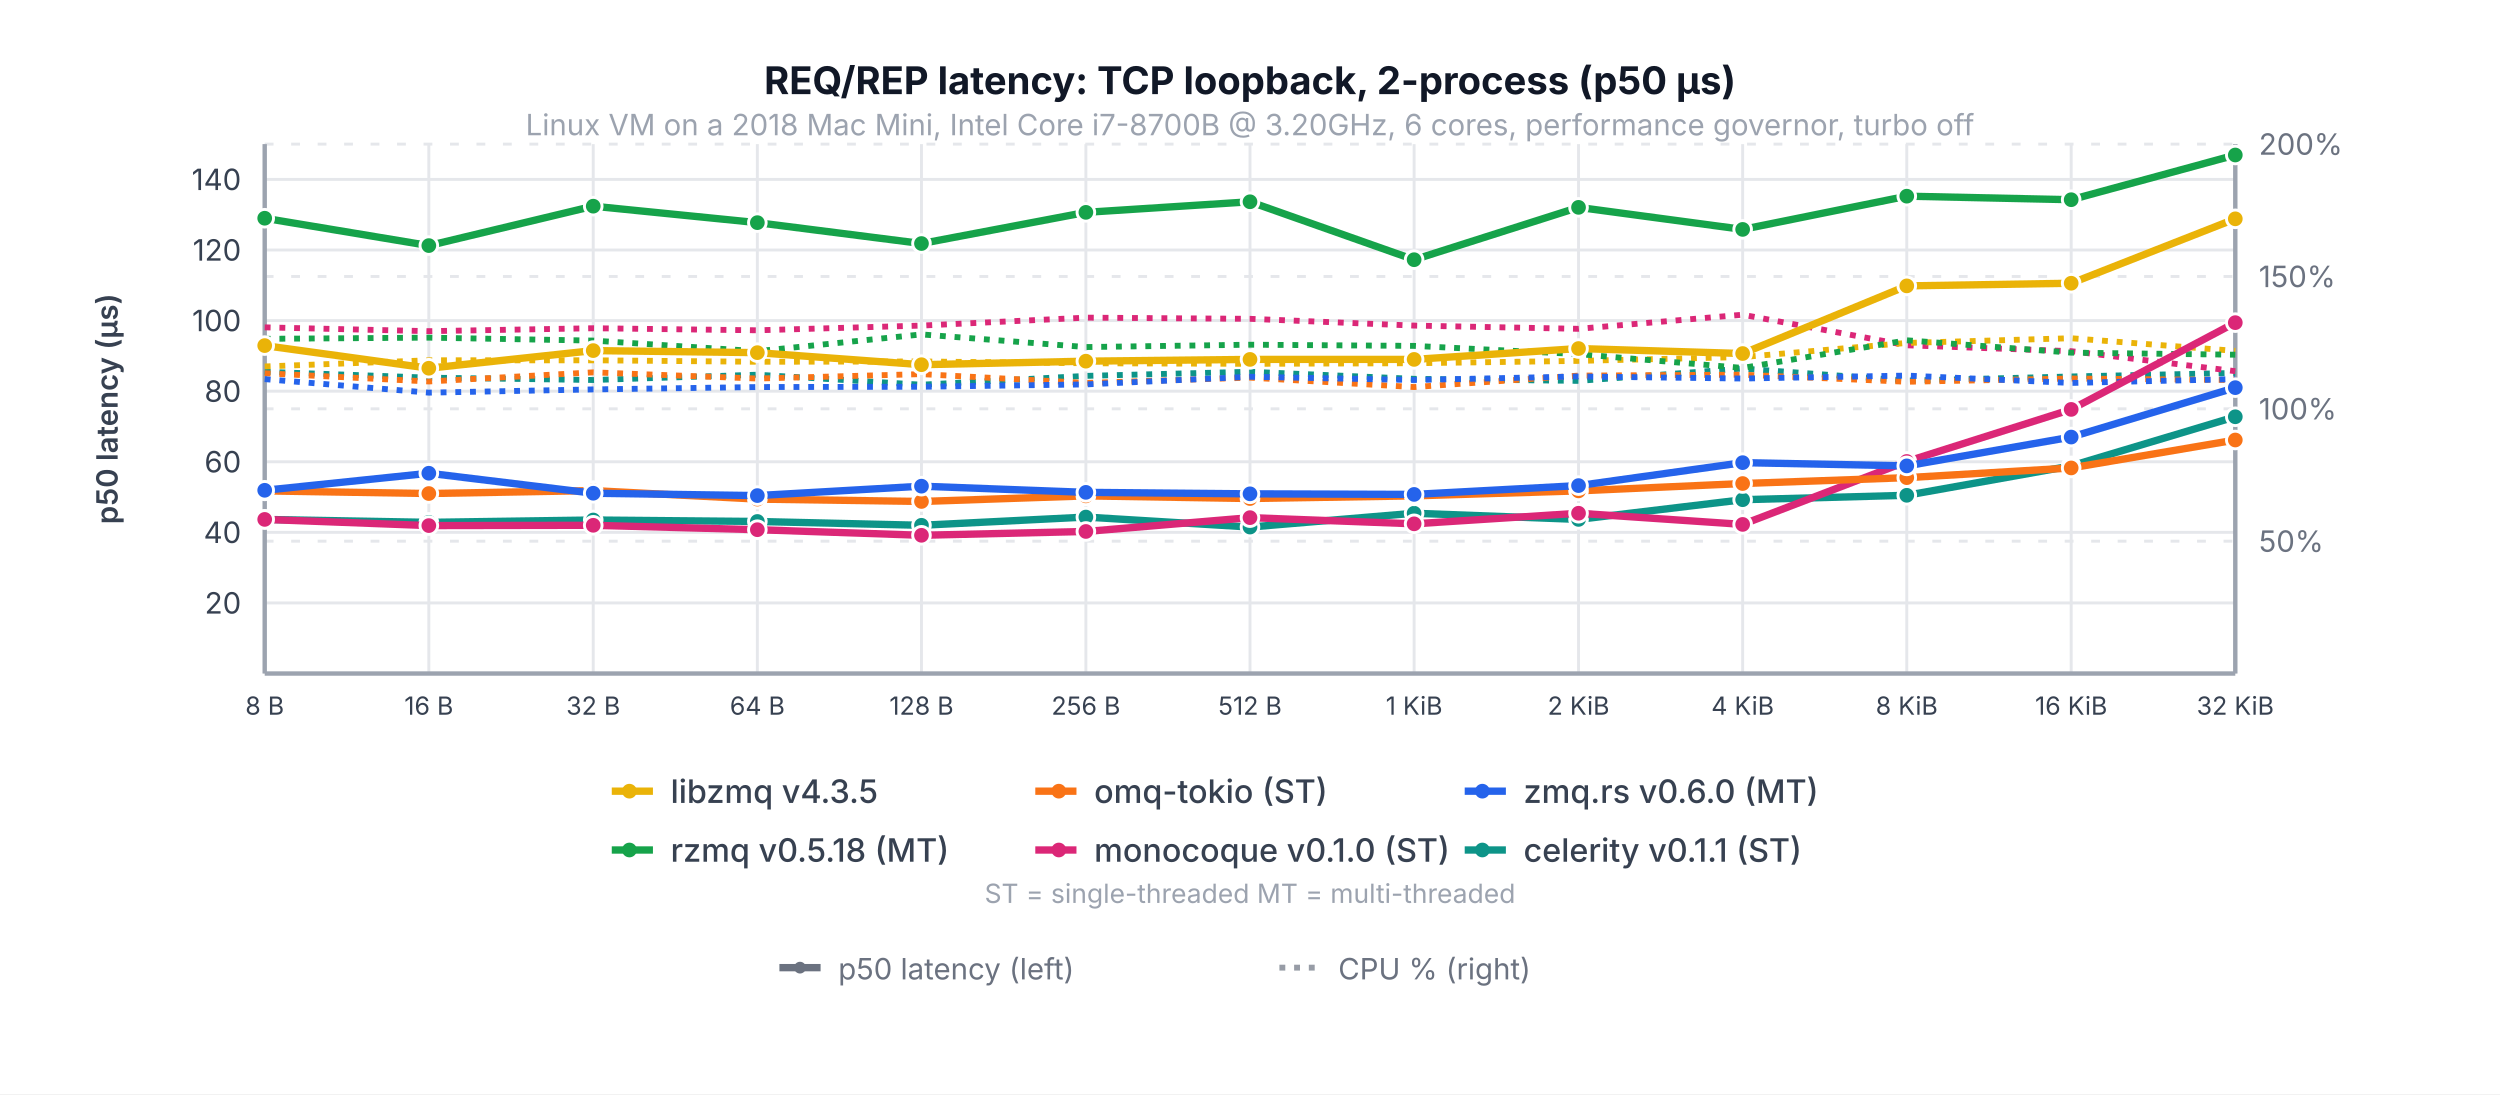
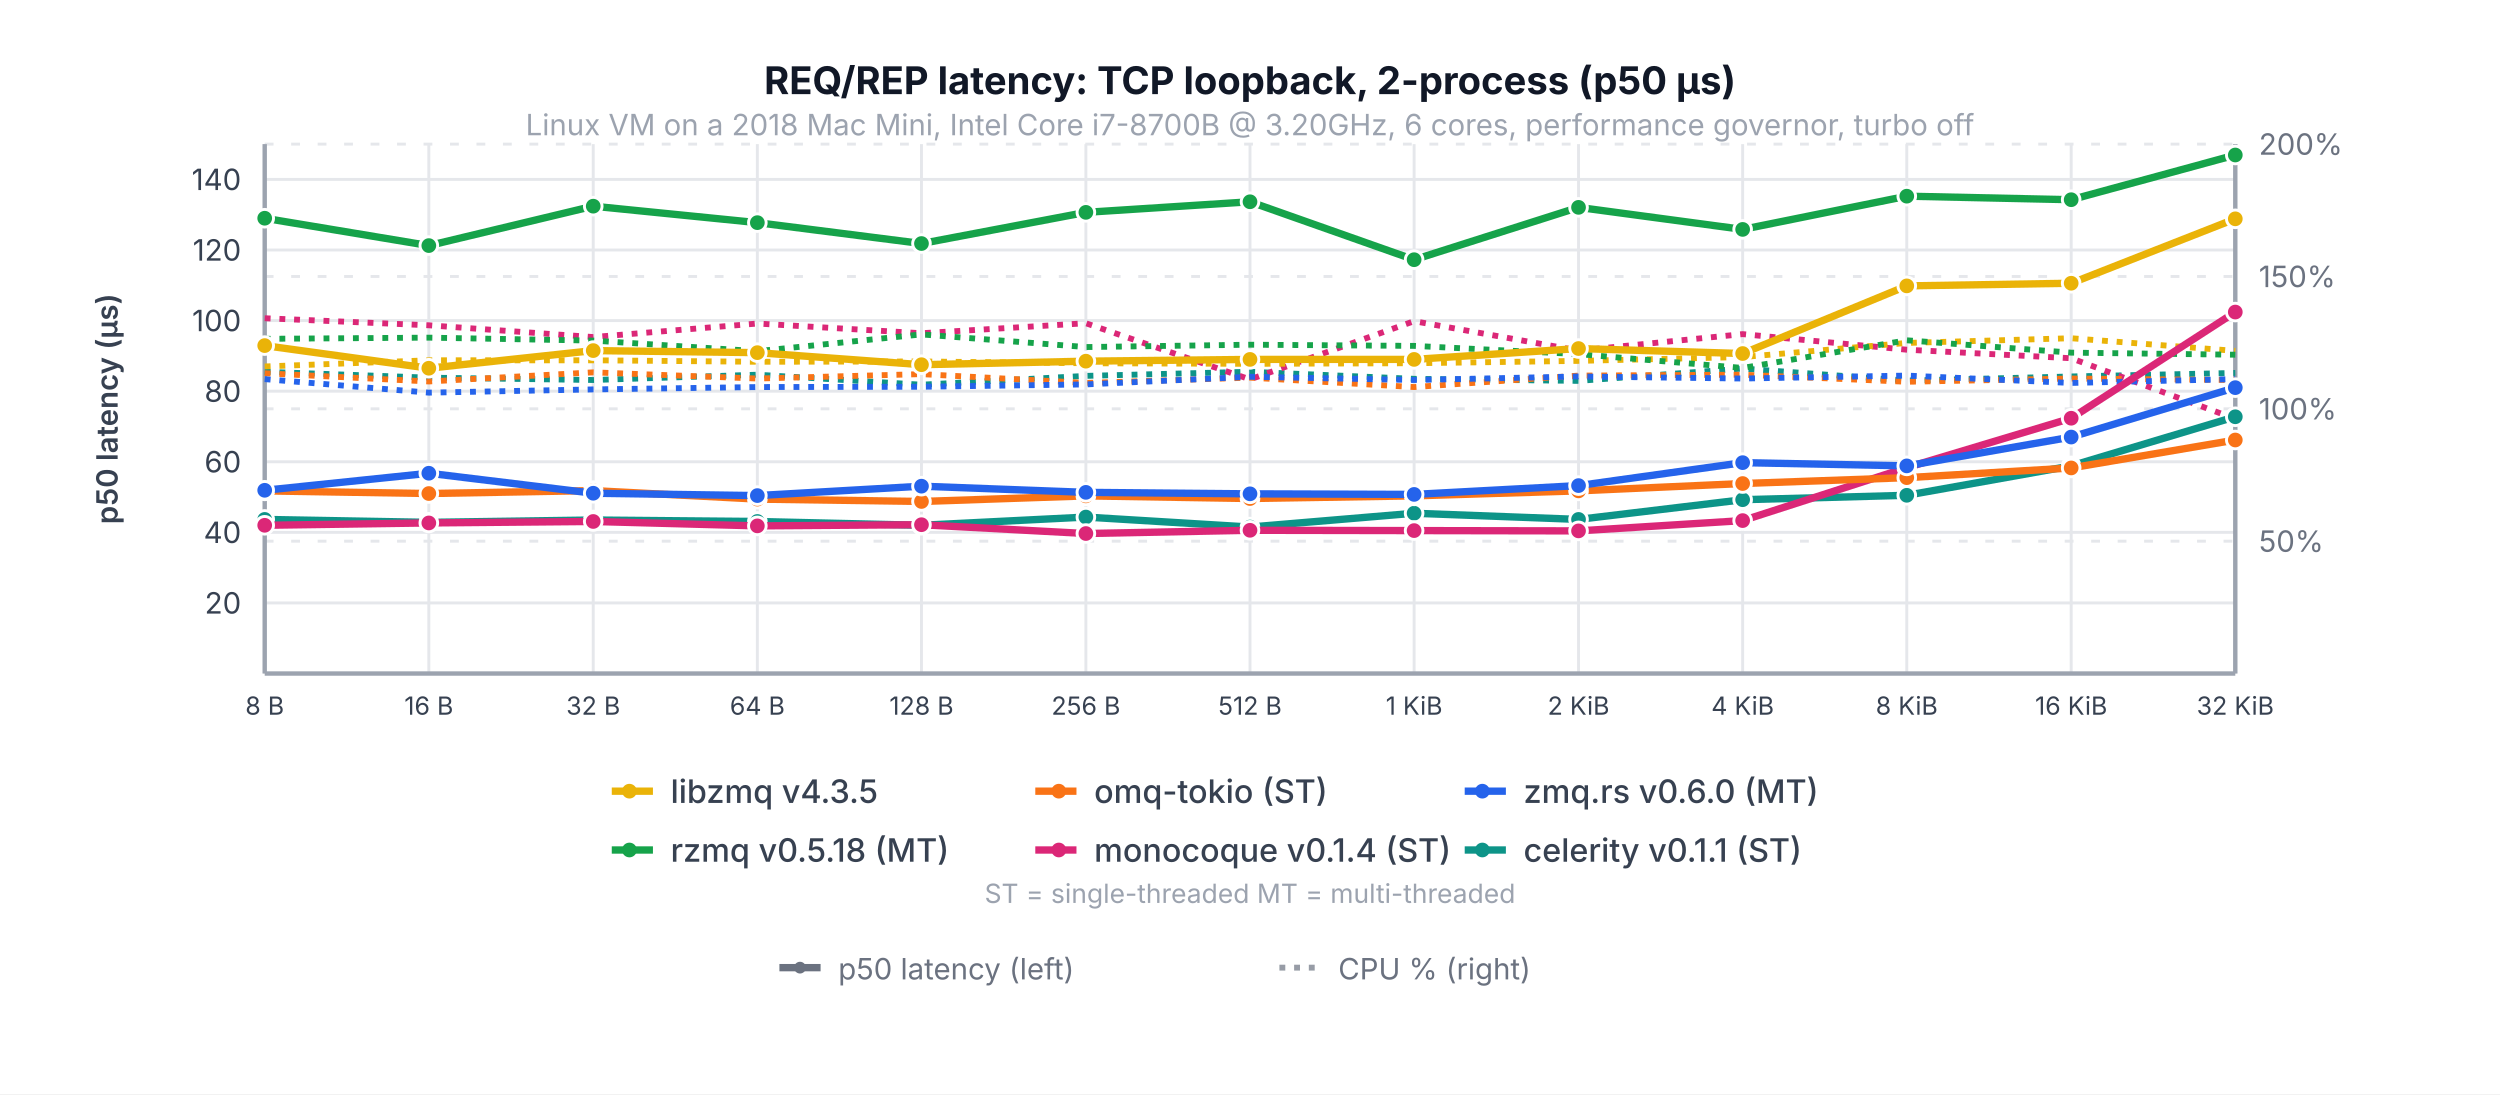
<svg xmlns="http://www.w3.org/2000/svg" viewBox="0 0 850 372" font-family="system-ui, -apple-system, sans-serif">
  <rect width="850" height="372" fill="white" />
  <text x="425.0" y="46" text-anchor="middle" fill="#9ca3af" font-size="10">Linux VM on a 2018 Mac Mini, Intel Core i7-8700B @ 3.20GHz, 6 cores, performance governor, turbo off</text>
  <text x="425.0" y="32.0" text-anchor="middle" fill="#111827" font-size="13" font-weight="700">REQ/REP latency: TCP loopback, 2-process (p50 µs)</text>
  <line x1="90.0" y1="205.0" x2="760.0" y2="205.0" stroke="#e5e7eb" stroke-width="1" />
  <text x="82.0" y="205.0" text-anchor="end" dominant-baseline="middle" fill="#374151" font-size="10">20</text>
  <line x1="90.0" y1="181.0" x2="760.0" y2="181.0" stroke="#e5e7eb" stroke-width="1" />
  <text x="82.0" y="181.0" text-anchor="end" dominant-baseline="middle" fill="#374151" font-size="10">40</text>
  <line x1="90.0" y1="157.0" x2="760.0" y2="157.0" stroke="#e5e7eb" stroke-width="1" />
  <text x="82.0" y="157.0" text-anchor="end" dominant-baseline="middle" fill="#374151" font-size="10">60</text>
  <line x1="90.0" y1="133.0" x2="760.0" y2="133.0" stroke="#e5e7eb" stroke-width="1" />
  <text x="82.0" y="133.0" text-anchor="end" dominant-baseline="middle" fill="#374151" font-size="10">80</text>
  <line x1="90.0" y1="109.0" x2="760.0" y2="109.0" stroke="#e5e7eb" stroke-width="1" />
  <text x="82.0" y="109.0" text-anchor="end" dominant-baseline="middle" fill="#374151" font-size="10">100</text>
  <line x1="90.0" y1="85.0" x2="760.0" y2="85.0" stroke="#e5e7eb" stroke-width="1" />
  <text x="82.0" y="85.0" text-anchor="end" dominant-baseline="middle" fill="#374151" font-size="10">120</text>
  <line x1="90.0" y1="61.0" x2="760.0" y2="61.0" stroke="#e5e7eb" stroke-width="1" />
  <text x="82.0" y="61.0" text-anchor="end" dominant-baseline="middle" fill="#374151" font-size="10">140</text>
  <line x1="90.0" y1="184.0" x2="760.0" y2="184.0" stroke="#e5e7eb" stroke-width="1" stroke-dasharray="3,6" />
  <text x="768.0" y="184.0" text-anchor="start" dominant-baseline="middle" fill="#6b7280" font-size="10">50%</text>
  <line x1="90.0" y1="139.0" x2="760.0" y2="139.0" stroke="#e5e7eb" stroke-width="1" stroke-dasharray="3,6" />
  <text x="768.0" y="139.0" text-anchor="start" dominant-baseline="middle" fill="#6b7280" font-size="10">100%</text>
  <line x1="90.0" y1="94.0" x2="760.0" y2="94.0" stroke="#e5e7eb" stroke-width="1" stroke-dasharray="3,6" />
  <text x="768.0" y="94.0" text-anchor="start" dominant-baseline="middle" fill="#6b7280" font-size="10">150%</text>
  <line x1="90.0" y1="49.0" x2="760.0" y2="49.0" stroke="#e5e7eb" stroke-width="1" stroke-dasharray="3,6" />
  <text x="768.0" y="49.0" text-anchor="start" dominant-baseline="middle" fill="#6b7280" font-size="10">200%</text>
  <line x1="90.0" y1="49.0" x2="90.0" y2="229.0" stroke="#e5e7eb" stroke-width="1" />
  <line x1="145.8" y1="49.0" x2="145.8" y2="229.0" stroke="#e5e7eb" stroke-width="1" />
  <line x1="201.7" y1="49.0" x2="201.7" y2="229.0" stroke="#e5e7eb" stroke-width="1" />
  <line x1="257.5" y1="49.0" x2="257.5" y2="229.0" stroke="#e5e7eb" stroke-width="1" />
  <line x1="313.3" y1="49.0" x2="313.3" y2="229.0" stroke="#e5e7eb" stroke-width="1" />
  <line x1="369.2" y1="49.0" x2="369.2" y2="229.0" stroke="#e5e7eb" stroke-width="1" />
  <line x1="425.0" y1="49.0" x2="425.0" y2="229.0" stroke="#e5e7eb" stroke-width="1" />
  <line x1="480.8" y1="49.0" x2="480.8" y2="229.0" stroke="#e5e7eb" stroke-width="1" />
  <line x1="536.7" y1="49.0" x2="536.7" y2="229.0" stroke="#e5e7eb" stroke-width="1" />
  <line x1="592.5" y1="49.0" x2="592.5" y2="229.0" stroke="#e5e7eb" stroke-width="1" />
  <line x1="648.3" y1="49.0" x2="648.3" y2="229.0" stroke="#e5e7eb" stroke-width="1" />
  <line x1="704.2" y1="49.0" x2="704.2" y2="229.0" stroke="#e5e7eb" stroke-width="1" />
  <line x1="760.0" y1="49.0" x2="760.0" y2="229.0" stroke="#e5e7eb" stroke-width="1" />
  <line x1="90.0" y1="49.0" x2="90.0" y2="229.0" stroke="#9ca3af" stroke-width="1.5" />
  <line x1="760.0" y1="49.0" x2="760.0" y2="229.0" stroke="#9ca3af" stroke-width="1.5" />
  <line x1="90.0" y1="229.0" x2="760.0" y2="229.0" stroke="#9ca3af" stroke-width="1.5" />
  <text x="40.0" y="139.0" text-anchor="middle" fill="#374151" font-size="10" font-weight="600" transform="rotate(-90,40.0,139.0)">p50 latency (µs)</text>
  <polyline points="90.0,126.4 145.8,128.4 201.7,129.2 257.5,127.4 313.3,130.8 369.2,127.8 425.0,126.4 480.8,128.8 536.7,129.5 592.5,125.3 648.3,129.4 704.2,128.0 760.0,126.8" fill="none" stroke="#0d9488" stroke-width="2" stroke-dasharray="2,3" />
-   <polyline points="90.0,111.3 145.8,112.6 201.7,111.6 257.5,112.3 313.3,110.7 369.2,108.0 425.0,108.4 480.8,110.7 536.7,111.8 592.5,107.0 648.3,117.4 704.2,119.4 760.0,126.2" fill="none" stroke="#db2777" stroke-width="2" stroke-dasharray="2,3" />
+   <polyline points="90.0,108.2 145.8,110.6 201.7,114.6 257.5,110.0 313.3,113.3 369.2,109.9 425.0,129.0 480.8,109.2 536.7,119.2 592.5,113.6 648.3,118.9 704.2,121.8 760.0,142.4" fill="none" stroke="#db2777" stroke-width="2" stroke-dasharray="2,3" />
  <polyline points="90.0,124.6 145.8,122.5 201.7,122.5 257.5,123.0 313.3,122.9 369.2,123.5 425.0,123.7 480.8,123.5 536.7,122.7 592.5,121.4 648.3,116.6 704.2,115.0 760.0,119.3" fill="none" stroke="#eab308" stroke-width="2" stroke-dasharray="2,3" />
  <polyline points="90.0,126.9 145.8,129.7 201.7,126.6 257.5,128.7 313.3,127.2 369.2,130.2 425.0,128.4 480.8,131.6 536.7,127.7 592.5,127.4 648.3,129.8 704.2,128.7 760.0,129.2" fill="none" stroke="#f97316" stroke-width="2" stroke-dasharray="2,3" />
  <polyline points="90.0,115.2 145.8,114.8 201.7,115.8 257.5,119.4 313.3,113.7 369.2,118.0 425.0,117.2 480.8,117.6 536.7,120.4 592.5,125.1 648.3,115.7 704.2,119.9 760.0,120.6" fill="none" stroke="#16a34a" stroke-width="2" stroke-dasharray="2,3" />
  <polyline points="90.0,128.9 145.8,133.5 201.7,132.4 257.5,131.6 313.3,131.5 369.2,130.7 425.0,128.1 480.8,129.2 536.7,128.0 592.5,128.7 648.3,127.7 704.2,130.2 760.0,128.9" fill="none" stroke="#2563eb" stroke-width="2" stroke-dasharray="2,3" />
  <polyline points="90.0,176.6 145.8,177.6 201.7,176.8 257.5,177.3 313.3,178.6 369.2,175.8 425.0,179.2 480.8,174.5 536.7,176.6 592.5,169.9 648.3,168.4 704.2,158.4 760.0,141.7" fill="none" stroke="#0d9488" stroke-width="2.5" stroke-linecap="round" stroke-linejoin="round" />
  <circle cx="90.0" cy="176.6" r="3" fill="#0d9488" stroke="white" stroke-width="1" />
  <circle cx="145.8" cy="177.6" r="3" fill="#0d9488" stroke="white" stroke-width="1" />
  <circle cx="201.7" cy="176.8" r="3" fill="#0d9488" stroke="white" stroke-width="1" />
  <circle cx="257.5" cy="177.3" r="3" fill="#0d9488" stroke="white" stroke-width="1" />
  <circle cx="313.3" cy="178.6" r="3" fill="#0d9488" stroke="white" stroke-width="1" />
  <circle cx="369.2" cy="175.8" r="3" fill="#0d9488" stroke="white" stroke-width="1" />
  <circle cx="425.0" cy="179.2" r="3" fill="#0d9488" stroke="white" stroke-width="1" />
  <circle cx="480.8" cy="174.5" r="3" fill="#0d9488" stroke="white" stroke-width="1" />
  <circle cx="536.7" cy="176.6" r="3" fill="#0d9488" stroke="white" stroke-width="1" />
  <circle cx="592.5" cy="169.9" r="3" fill="#0d9488" stroke="white" stroke-width="1" />
  <circle cx="648.3" cy="168.4" r="3" fill="#0d9488" stroke="white" stroke-width="1" />
  <circle cx="704.2" cy="158.4" r="3" fill="#0d9488" stroke="white" stroke-width="1" />
  <circle cx="760.0" cy="141.7" r="3" fill="#0d9488" stroke="white" stroke-width="1" />
-   <polyline points="90.0,176.6 145.8,178.7 201.7,178.6 257.5,180.1 313.3,182.0 369.2,180.7 425.0,176.0 480.8,178.1 536.7,174.5 592.5,178.3 648.3,156.9 704.2,139.2 760.0,109.7" fill="none" stroke="#db2777" stroke-width="2.5" stroke-linecap="round" stroke-linejoin="round" />
-   <circle cx="90.0" cy="176.6" r="3" fill="#db2777" stroke="white" stroke-width="1" />
-   <circle cx="145.8" cy="178.7" r="3" fill="#db2777" stroke="white" stroke-width="1" />
-   <circle cx="201.7" cy="178.6" r="3" fill="#db2777" stroke="white" stroke-width="1" />
-   <circle cx="257.5" cy="180.1" r="3" fill="#db2777" stroke="white" stroke-width="1" />
-   <circle cx="313.3" cy="182.0" r="3" fill="#db2777" stroke="white" stroke-width="1" />
-   <circle cx="369.2" cy="180.7" r="3" fill="#db2777" stroke="white" stroke-width="1" />
-   <circle cx="425.0" cy="176.0" r="3" fill="#db2777" stroke="white" stroke-width="1" />
-   <circle cx="480.8" cy="178.1" r="3" fill="#db2777" stroke="white" stroke-width="1" />
-   <circle cx="536.7" cy="174.5" r="3" fill="#db2777" stroke="white" stroke-width="1" />
-   <circle cx="592.5" cy="178.3" r="3" fill="#db2777" stroke="white" stroke-width="1" />
-   <circle cx="648.3" cy="156.9" r="3" fill="#db2777" stroke="white" stroke-width="1" />
-   <circle cx="704.2" cy="139.2" r="3" fill="#db2777" stroke="white" stroke-width="1" />
-   <circle cx="760.0" cy="109.7" r="3" fill="#db2777" stroke="white" stroke-width="1" />
+   <polyline points="90.0,178.6 145.8,177.8 201.7,177.3 257.5,178.8 313.3,178.4 369.2,181.4 425.0,180.3 480.8,180.4 536.7,180.5 592.5,177.0 648.3,159.0 704.2,142.2 760.0,106.1" fill="none" stroke="#db2777" stroke-width="2.5" stroke-linecap="round" stroke-linejoin="round" />
+   <circle cx="90.0" cy="178.6" r="3" fill="#db2777" stroke="white" stroke-width="1" />
+   <circle cx="145.8" cy="177.8" r="3" fill="#db2777" stroke="white" stroke-width="1" />
+   <circle cx="201.7" cy="177.3" r="3" fill="#db2777" stroke="white" stroke-width="1" />
+   <circle cx="257.5" cy="178.8" r="3" fill="#db2777" stroke="white" stroke-width="1" />
+   <circle cx="313.3" cy="178.4" r="3" fill="#db2777" stroke="white" stroke-width="1" />
+   <circle cx="369.2" cy="181.4" r="3" fill="#db2777" stroke="white" stroke-width="1" />
+   <circle cx="425.0" cy="180.3" r="3" fill="#db2777" stroke="white" stroke-width="1" />
+   <circle cx="480.8" cy="180.4" r="3" fill="#db2777" stroke="white" stroke-width="1" />
+   <circle cx="536.7" cy="180.5" r="3" fill="#db2777" stroke="white" stroke-width="1" />
+   <circle cx="592.5" cy="177.0" r="3" fill="#db2777" stroke="white" stroke-width="1" />
+   <circle cx="648.3" cy="159.0" r="3" fill="#db2777" stroke="white" stroke-width="1" />
+   <circle cx="704.2" cy="142.2" r="3" fill="#db2777" stroke="white" stroke-width="1" />
+   <circle cx="760.0" cy="106.1" r="3" fill="#db2777" stroke="white" stroke-width="1" />
  <polyline points="90.0,117.5 145.8,125.2 201.7,119.2 257.5,119.9 313.3,124.0 369.2,122.8 425.0,122.2 480.8,122.2 536.7,118.5 592.5,120.2 648.3,97.2 704.2,96.3 760.0,74.4" fill="none" stroke="#eab308" stroke-width="2.5" stroke-linecap="round" stroke-linejoin="round" />
  <circle cx="90.0" cy="117.5" r="3" fill="#eab308" stroke="white" stroke-width="1" />
  <circle cx="145.8" cy="125.2" r="3" fill="#eab308" stroke="white" stroke-width="1" />
  <circle cx="201.7" cy="119.2" r="3" fill="#eab308" stroke="white" stroke-width="1" />
  <circle cx="257.5" cy="119.9" r="3" fill="#eab308" stroke="white" stroke-width="1" />
  <circle cx="313.3" cy="124.0" r="3" fill="#eab308" stroke="white" stroke-width="1" />
  <circle cx="369.2" cy="122.8" r="3" fill="#eab308" stroke="white" stroke-width="1" />
  <circle cx="425.0" cy="122.2" r="3" fill="#eab308" stroke="white" stroke-width="1" />
  <circle cx="480.8" cy="122.2" r="3" fill="#eab308" stroke="white" stroke-width="1" />
  <circle cx="536.7" cy="118.5" r="3" fill="#eab308" stroke="white" stroke-width="1" />
  <circle cx="592.5" cy="120.2" r="3" fill="#eab308" stroke="white" stroke-width="1" />
  <circle cx="648.3" cy="97.2" r="3" fill="#eab308" stroke="white" stroke-width="1" />
  <circle cx="704.2" cy="96.3" r="3" fill="#eab308" stroke="white" stroke-width="1" />
  <circle cx="760.0" cy="74.4" r="3" fill="#eab308" stroke="white" stroke-width="1" />
  <polyline points="90.0,166.9 145.8,167.8 201.7,166.8 257.5,169.7 313.3,170.5 369.2,168.6 425.0,169.5 480.8,168.6 536.7,166.9 592.5,164.4 648.3,162.4 704.2,159.1 760.0,149.6" fill="none" stroke="#f97316" stroke-width="2.5" stroke-linecap="round" stroke-linejoin="round" />
  <circle cx="90.0" cy="166.9" r="3" fill="#f97316" stroke="white" stroke-width="1" />
  <circle cx="145.8" cy="167.8" r="3" fill="#f97316" stroke="white" stroke-width="1" />
  <circle cx="201.7" cy="166.8" r="3" fill="#f97316" stroke="white" stroke-width="1" />
  <circle cx="257.5" cy="169.7" r="3" fill="#f97316" stroke="white" stroke-width="1" />
  <circle cx="313.3" cy="170.5" r="3" fill="#f97316" stroke="white" stroke-width="1" />
  <circle cx="369.2" cy="168.6" r="3" fill="#f97316" stroke="white" stroke-width="1" />
  <circle cx="425.0" cy="169.5" r="3" fill="#f97316" stroke="white" stroke-width="1" />
  <circle cx="480.8" cy="168.6" r="3" fill="#f97316" stroke="white" stroke-width="1" />
  <circle cx="536.7" cy="166.9" r="3" fill="#f97316" stroke="white" stroke-width="1" />
  <circle cx="592.5" cy="164.4" r="3" fill="#f97316" stroke="white" stroke-width="1" />
  <circle cx="648.3" cy="162.4" r="3" fill="#f97316" stroke="white" stroke-width="1" />
  <circle cx="704.2" cy="159.1" r="3" fill="#f97316" stroke="white" stroke-width="1" />
  <circle cx="760.0" cy="149.6" r="3" fill="#f97316" stroke="white" stroke-width="1" />
  <polyline points="90.0,74.2 145.8,83.5 201.7,70.1 257.5,75.7 313.3,82.8 369.2,72.2 425.0,68.6 480.8,88.3 536.7,70.5 592.5,78.0 648.3,66.7 704.2,67.9 760.0,52.7" fill="none" stroke="#16a34a" stroke-width="2.5" stroke-linecap="round" stroke-linejoin="round" />
  <circle cx="90.0" cy="74.2" r="3" fill="#16a34a" stroke="white" stroke-width="1" />
  <circle cx="145.8" cy="83.5" r="3" fill="#16a34a" stroke="white" stroke-width="1" />
  <circle cx="201.7" cy="70.1" r="3" fill="#16a34a" stroke="white" stroke-width="1" />
  <circle cx="257.5" cy="75.7" r="3" fill="#16a34a" stroke="white" stroke-width="1" />
  <circle cx="313.3" cy="82.8" r="3" fill="#16a34a" stroke="white" stroke-width="1" />
  <circle cx="369.2" cy="72.2" r="3" fill="#16a34a" stroke="white" stroke-width="1" />
  <circle cx="425.0" cy="68.6" r="3" fill="#16a34a" stroke="white" stroke-width="1" />
  <circle cx="480.8" cy="88.3" r="3" fill="#16a34a" stroke="white" stroke-width="1" />
  <circle cx="536.7" cy="70.5" r="3" fill="#16a34a" stroke="white" stroke-width="1" />
  <circle cx="592.5" cy="78.0" r="3" fill="#16a34a" stroke="white" stroke-width="1" />
  <circle cx="648.3" cy="66.7" r="3" fill="#16a34a" stroke="white" stroke-width="1" />
  <circle cx="704.2" cy="67.9" r="3" fill="#16a34a" stroke="white" stroke-width="1" />
  <circle cx="760.0" cy="52.7" r="3" fill="#16a34a" stroke="white" stroke-width="1" />
  <polyline points="90.0,166.7 145.8,160.9 201.7,167.7 257.5,168.5 313.3,165.3 369.2,167.4 425.0,167.9 480.8,168.1 536.7,165.1 592.5,157.3 648.3,158.4 704.2,148.6 760.0,131.8" fill="none" stroke="#2563eb" stroke-width="2.5" stroke-linecap="round" stroke-linejoin="round" />
  <circle cx="90.0" cy="166.7" r="3" fill="#2563eb" stroke="white" stroke-width="1" />
  <circle cx="145.8" cy="160.9" r="3" fill="#2563eb" stroke="white" stroke-width="1" />
  <circle cx="201.7" cy="167.7" r="3" fill="#2563eb" stroke="white" stroke-width="1" />
  <circle cx="257.5" cy="168.5" r="3" fill="#2563eb" stroke="white" stroke-width="1" />
  <circle cx="313.3" cy="165.3" r="3" fill="#2563eb" stroke="white" stroke-width="1" />
  <circle cx="369.2" cy="167.4" r="3" fill="#2563eb" stroke="white" stroke-width="1" />
  <circle cx="425.0" cy="167.9" r="3" fill="#2563eb" stroke="white" stroke-width="1" />
  <circle cx="480.8" cy="168.1" r="3" fill="#2563eb" stroke="white" stroke-width="1" />
  <circle cx="536.7" cy="165.1" r="3" fill="#2563eb" stroke="white" stroke-width="1" />
  <circle cx="592.5" cy="157.3" r="3" fill="#2563eb" stroke="white" stroke-width="1" />
  <circle cx="648.3" cy="158.4" r="3" fill="#2563eb" stroke="white" stroke-width="1" />
  <circle cx="704.2" cy="148.6" r="3" fill="#2563eb" stroke="white" stroke-width="1" />
  <circle cx="760.0" cy="131.8" r="3" fill="#2563eb" stroke="white" stroke-width="1" />
  <text x="90.0" y="243.0" text-anchor="middle" fill="#374151" font-size="8.5">8 B</text>
  <text x="145.8" y="243.0" text-anchor="middle" fill="#374151" font-size="8.5">16 B</text>
  <text x="201.7" y="243.0" text-anchor="middle" fill="#374151" font-size="8.5">32 B</text>
  <text x="257.5" y="243.0" text-anchor="middle" fill="#374151" font-size="8.5">64 B</text>
  <text x="313.3" y="243.0" text-anchor="middle" fill="#374151" font-size="8.5">128 B</text>
  <text x="369.2" y="243.0" text-anchor="middle" fill="#374151" font-size="8.5">256 B</text>
  <text x="425.0" y="243.0" text-anchor="middle" fill="#374151" font-size="8.5">512 B</text>
  <text x="480.8" y="243.0" text-anchor="middle" fill="#374151" font-size="8.5">1 KiB</text>
  <text x="536.7" y="243.0" text-anchor="middle" fill="#374151" font-size="8.5">2 KiB</text>
  <text x="592.5" y="243.0" text-anchor="middle" fill="#374151" font-size="8.5">4 KiB</text>
  <text x="648.3" y="243.0" text-anchor="middle" fill="#374151" font-size="8.5">8 KiB</text>
  <text x="704.2" y="243.0" text-anchor="middle" fill="#374151" font-size="8.5">16 KiB</text>
  <text x="760.0" y="243.0" text-anchor="middle" fill="#374151" font-size="8.5">32 KiB</text>
  <line x1="208" y1="269" x2="222" y2="269" stroke="#eab308" stroke-width="2.5" />
  <circle cx="214" cy="269" r="2.5" fill="#eab308" />
  <text x="228" y="273" fill="#374151" font-size="11" font-weight="500">libzmq v4.3.5</text>
  <line x1="352" y1="269" x2="366" y2="269" stroke="#f97316" stroke-width="2.5" />
  <circle cx="360" cy="269" r="2.5" fill="#f97316" />
  <text x="372" y="273" fill="#374151" font-size="11" font-weight="500">omq-tokio (ST)</text>
  <line x1="498" y1="269" x2="512" y2="269" stroke="#2563eb" stroke-width="2.5" />
  <circle cx="504" cy="269" r="2.5" fill="#2563eb" />
  <text x="518" y="273" fill="#374151" font-size="11" font-weight="500">zmq.rs v0.6.0 (MT)</text>
  <line x1="208" y1="289" x2="222" y2="289" stroke="#16a34a" stroke-width="2.5" />
  <circle cx="214" cy="289" r="2.5" fill="#16a34a" />
  <text x="228" y="293" fill="#374151" font-size="11" font-weight="500">rzmq v0.5.18 (MT)</text>
  <line x1="352" y1="289" x2="366" y2="289" stroke="#db2777" stroke-width="2.5" />
  <circle cx="360" cy="289" r="2.5" fill="#db2777" />
-   <text x="372" y="293" fill="#374151" font-size="11" font-weight="500">monocoque v0.1.0 (ST)</text>
+   <text x="372" y="293" fill="#374151" font-size="11" font-weight="500">monocoque v0.1.4 (ST)</text>
  <line x1="498" y1="289" x2="512" y2="289" stroke="#0d9488" stroke-width="2.5" />
  <circle cx="504" cy="289" r="2.5" fill="#0d9488" />
  <text x="518" y="293" fill="#374151" font-size="11" font-weight="500">celerity v0.1.1 (ST)</text>
  <text x="425.0" y="307" text-anchor="middle" fill="#9ca3af" font-size="9">ST = single-threaded   MT = multi-threaded</text>
  <line x1="265" y1="329" x2="279" y2="329" stroke="#6b7280" stroke-width="2.5" />
  <circle cx="272" cy="329" r="2" fill="#6b7280" />
  <text x="285" y="333" fill="#6b7280" font-size="10">p50 latency (left)</text>
  <line x1="435" y1="329" x2="449" y2="329" stroke="#6b7280" stroke-width="2" stroke-dasharray="2,3" opacity="0.7" />
  <text x="455" y="333" fill="#6b7280" font-size="10">CPU % (right)</text>
</svg>
